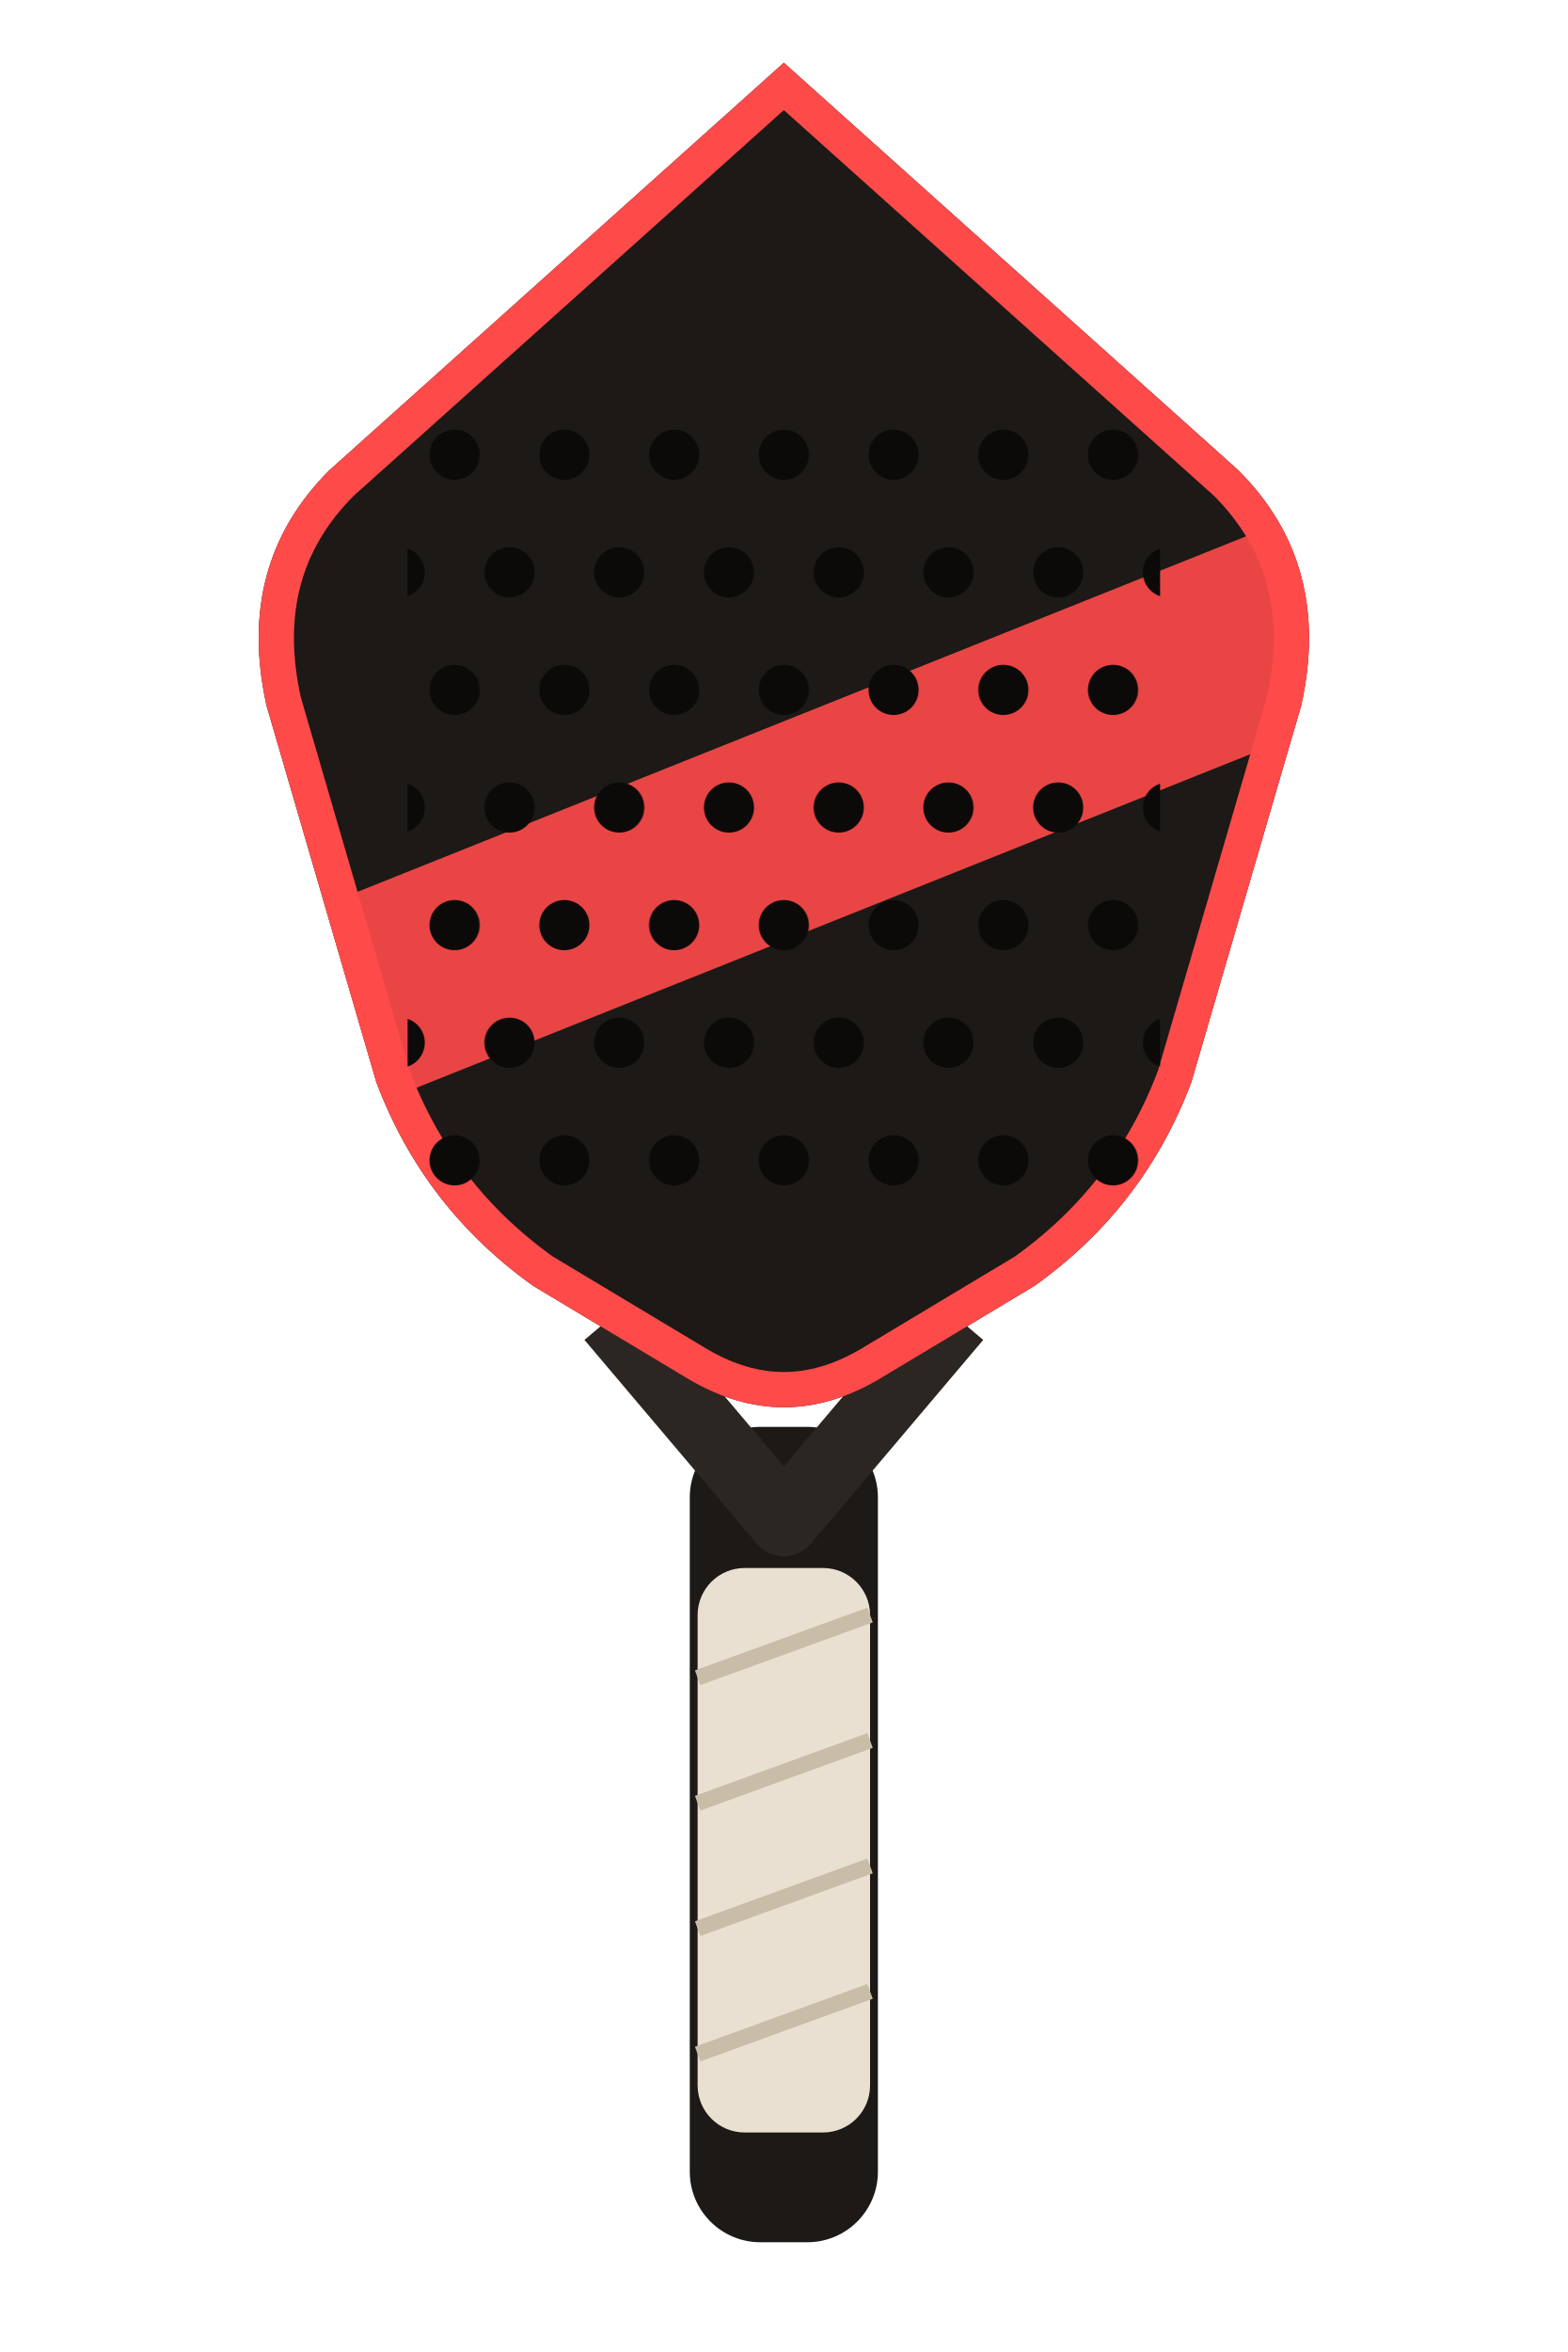
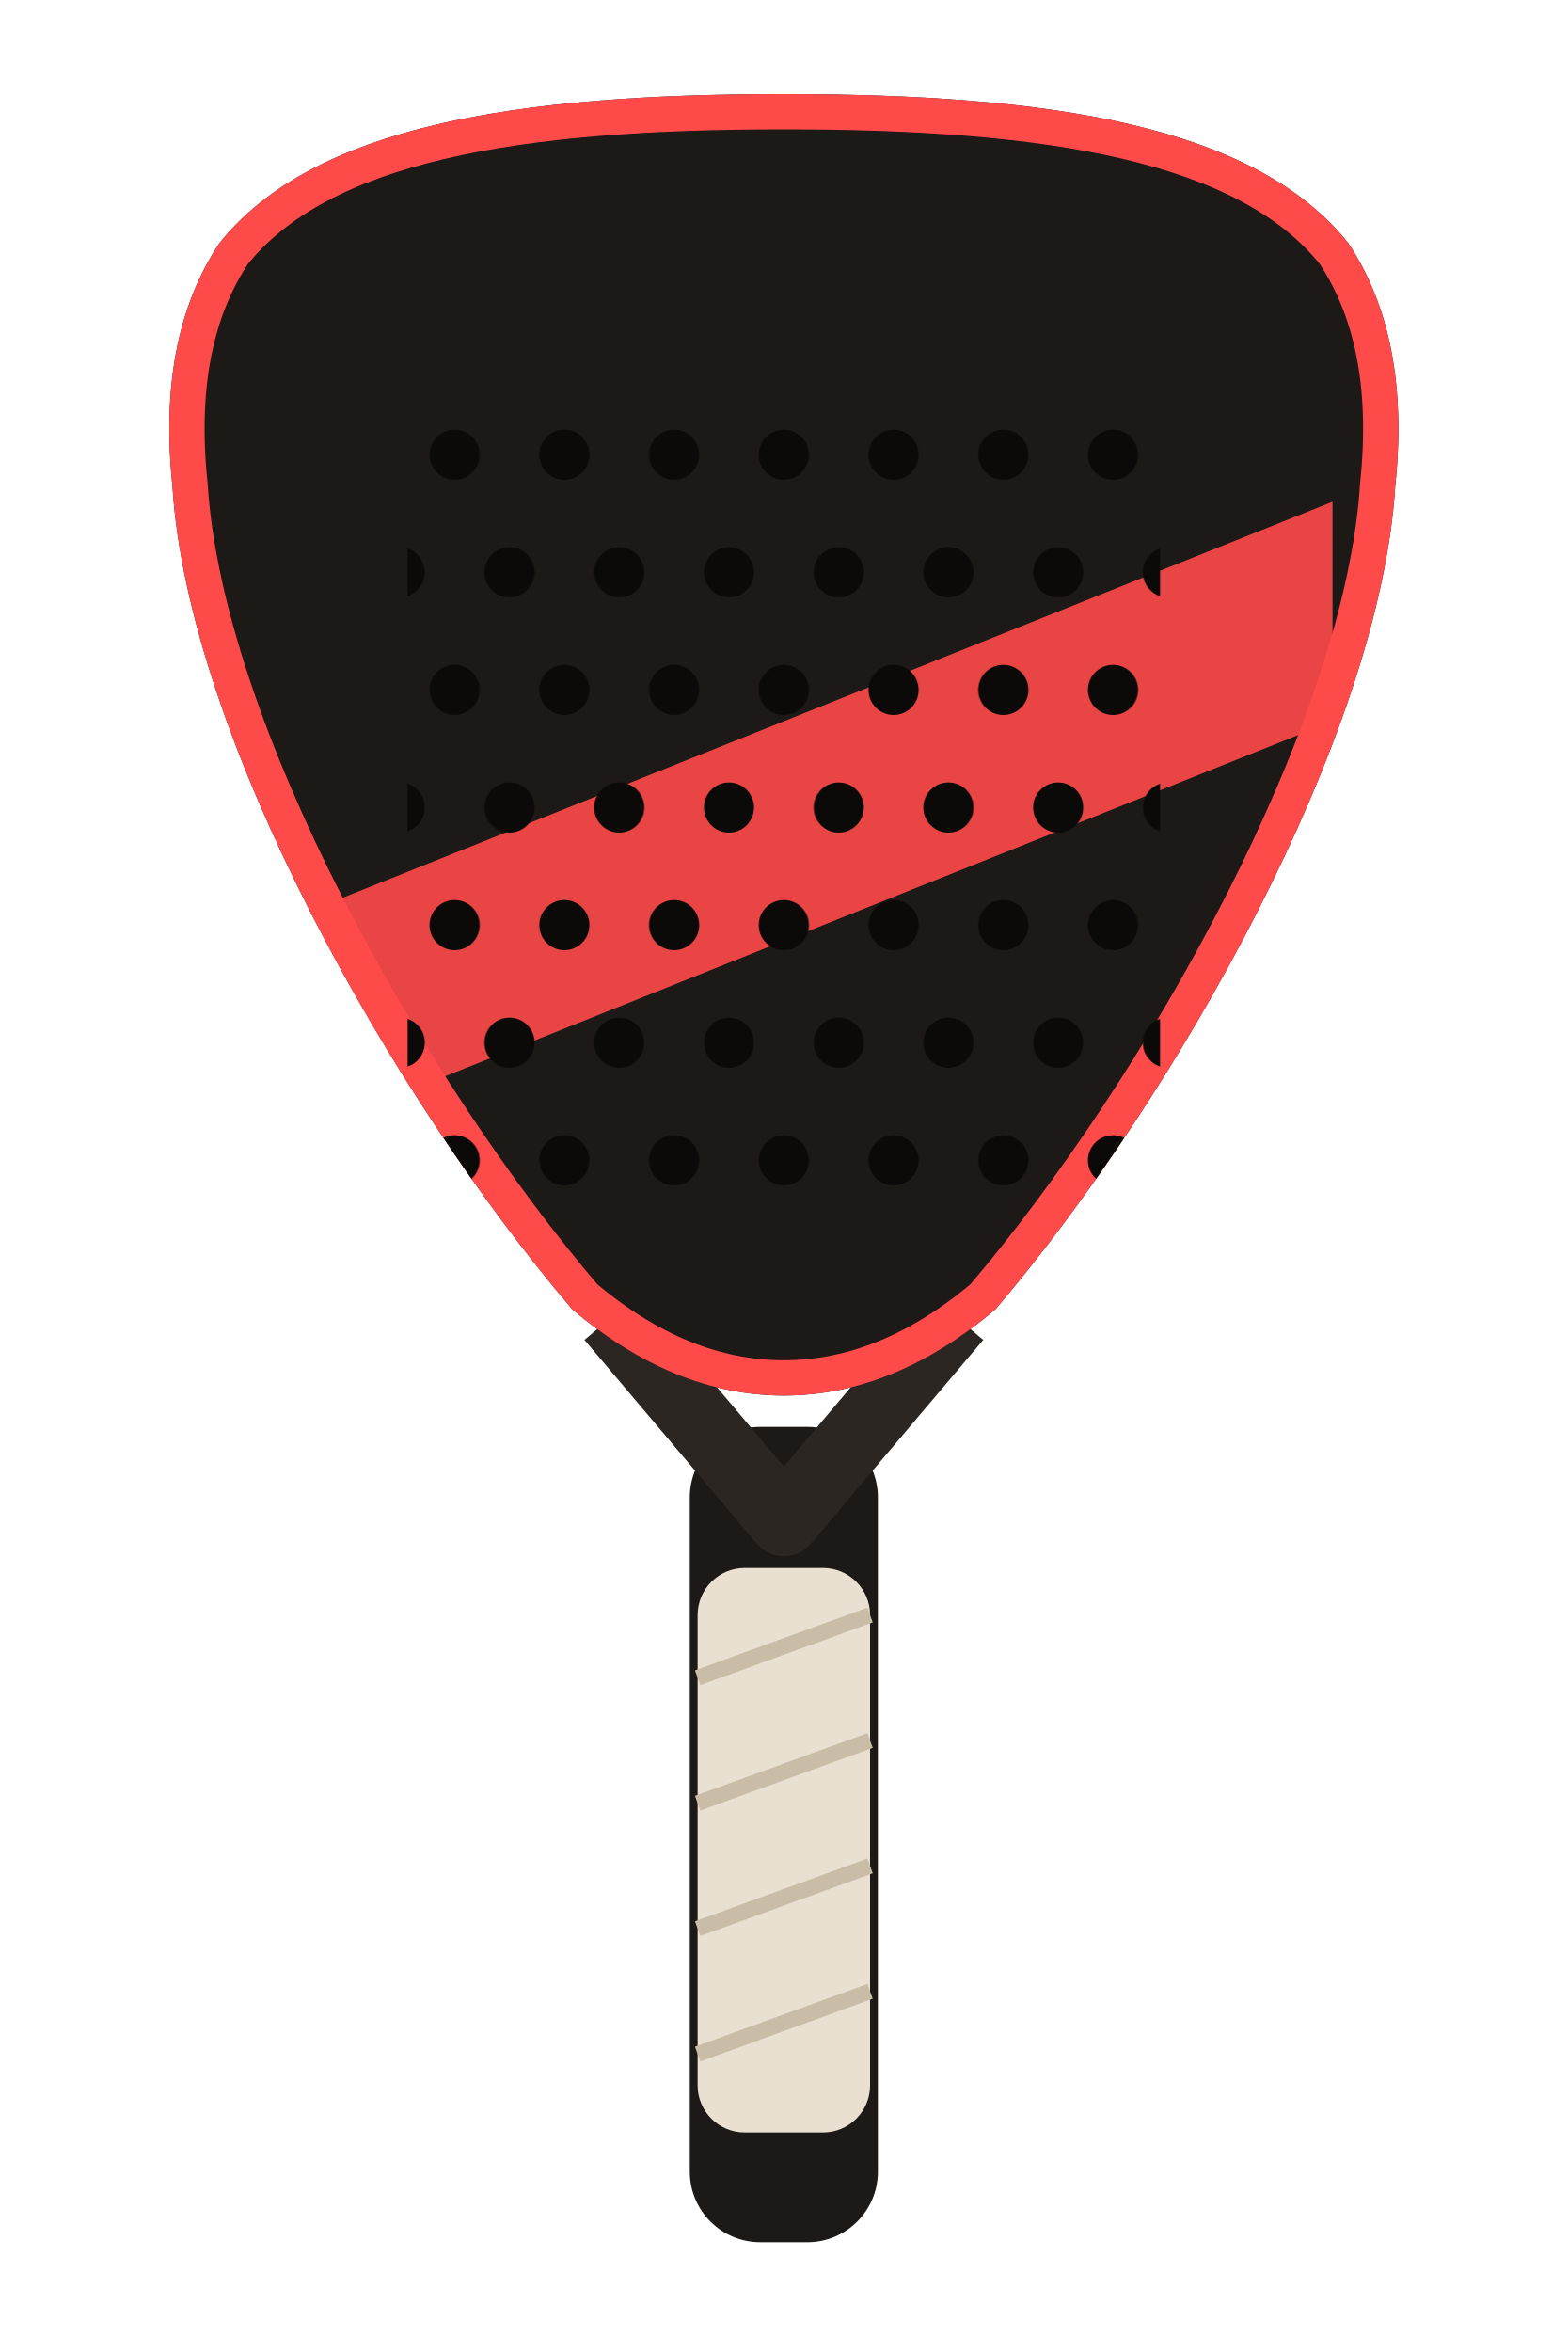
<svg xmlns="http://www.w3.org/2000/svg" viewBox="0 0 200 300">
  <defs>
    <clipPath id="c">
-       <path d="M100 8L158 60Q170 72 166 90L152 138Q146 154 132 164L112 176Q100 183 88 176L68 164Q54 154 48 138L34 90Q30 72 42 60Z" />
+       <path d="M100 12C134 12 160 16 172 31Q180 43 178 62C176 94 150 140 127 167Q114 178 100 178Q86 178 73 167C50 140 24 94 22 62Q20 43 28 31C40 16 66 12 100 12Z" />
    </clipPath>
    <pattern id="h" width="14" height="30" patternUnits="userSpaceOnUse" x="51" y="51">
      <circle cx="7" cy="7" r="3.2" fill="#0c0a09" />
      <circle cx="14" cy="22" r="3.2" fill="#0c0a09" />
      <circle cx="0" cy="22" r="3.2" fill="#0c0a09" />
    </pattern>
  </defs>
  <rect x="88" y="182" width="24" height="104" rx="9" fill="#1c1917" />
  <rect x="89" y="200" width="22" height="72" rx="6" fill="#e9e0d1" />
  <path d="M89 214l22-8M89 230l22-8M89 246l22-8M89 262l22-8" stroke="#c9bda8" stroke-width="2" />
  <path d="M78 168l22 26 22-26" fill="none" stroke="#2b2622" stroke-width="9" stroke-linejoin="round" />
-   <path d="M100 8L158 60Q170 72 166 90L152 138Q146 154 132 164L112 176Q100 183 88 176L68 164Q54 154 48 138L34 90Q30 72 42 60Z" fill="#1c1917" />
+   <path d="M100 12C134 12 160 16 172 31Q180 43 178 62C176 94 150 140 127 167Q114 178 100 178Q86 178 73 167C50 140 24 94 22 62Q20 43 28 31C40 16 66 12 100 12Z" fill="#1c1917" />
  <g clip-path="url(#c)">
-     <path d="M100 8L158 60Q170 72 166 90L152 138Q146 154 132 164L112 176Q100 183 88 176L68 164Q54 154 48 138L34 90Q30 72 42 60Z" fill="none" stroke="#ff4a4a" stroke-width="9" />
+     <path d="M100 12C134 12 160 16 172 31Q180 43 178 62C176 94 150 140 127 167Q114 178 100 178Q86 178 73 167C50 140 24 94 22 62Q20 43 28 31C40 16 66 12 100 12Z" fill="none" stroke="#ff4a4a" stroke-width="9" />
    <path d="M30 120 L170 64 L170 92 L30 148z" fill="#ff4a4a" opacity=".9" />
    <rect x="52" y="50" width="96" height="108" fill="url(#h)" />
  </g>
</svg>
